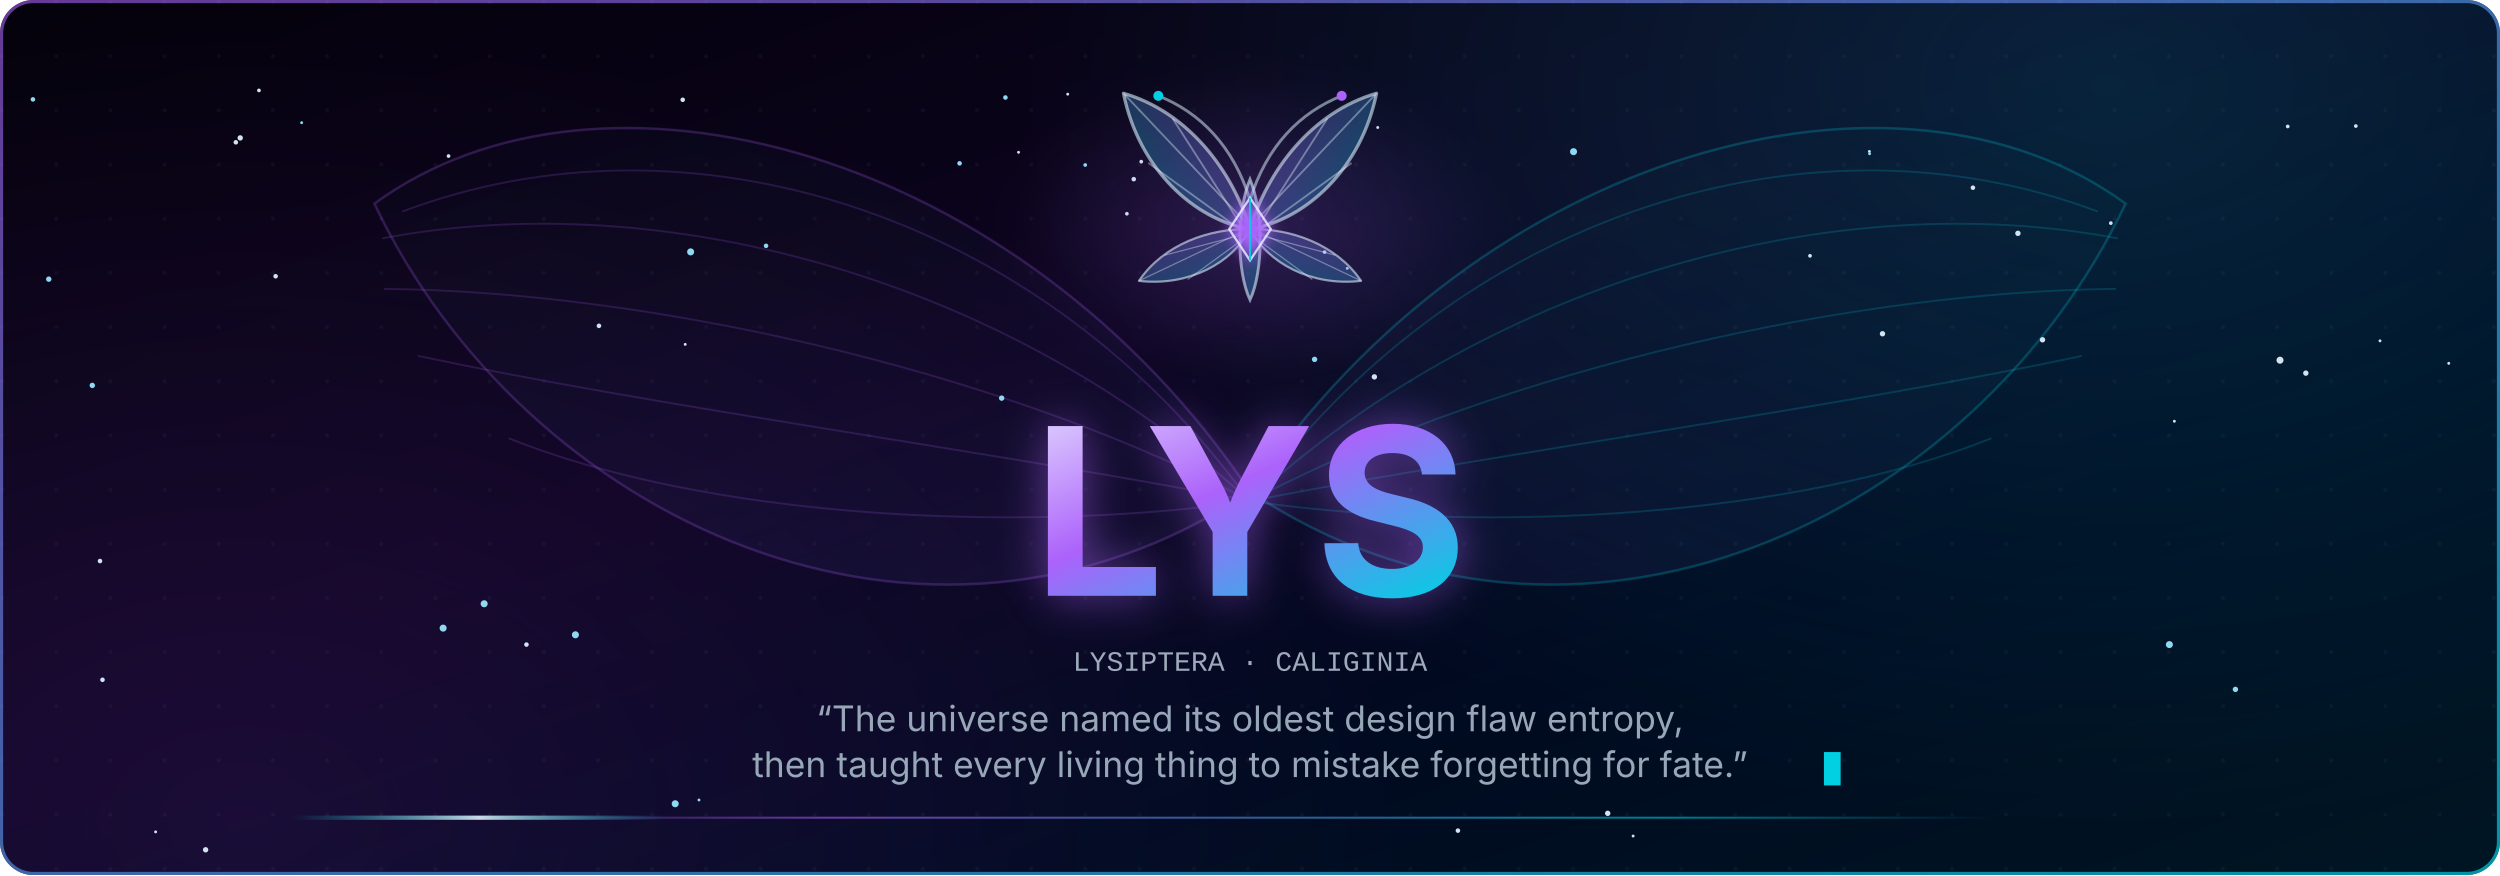
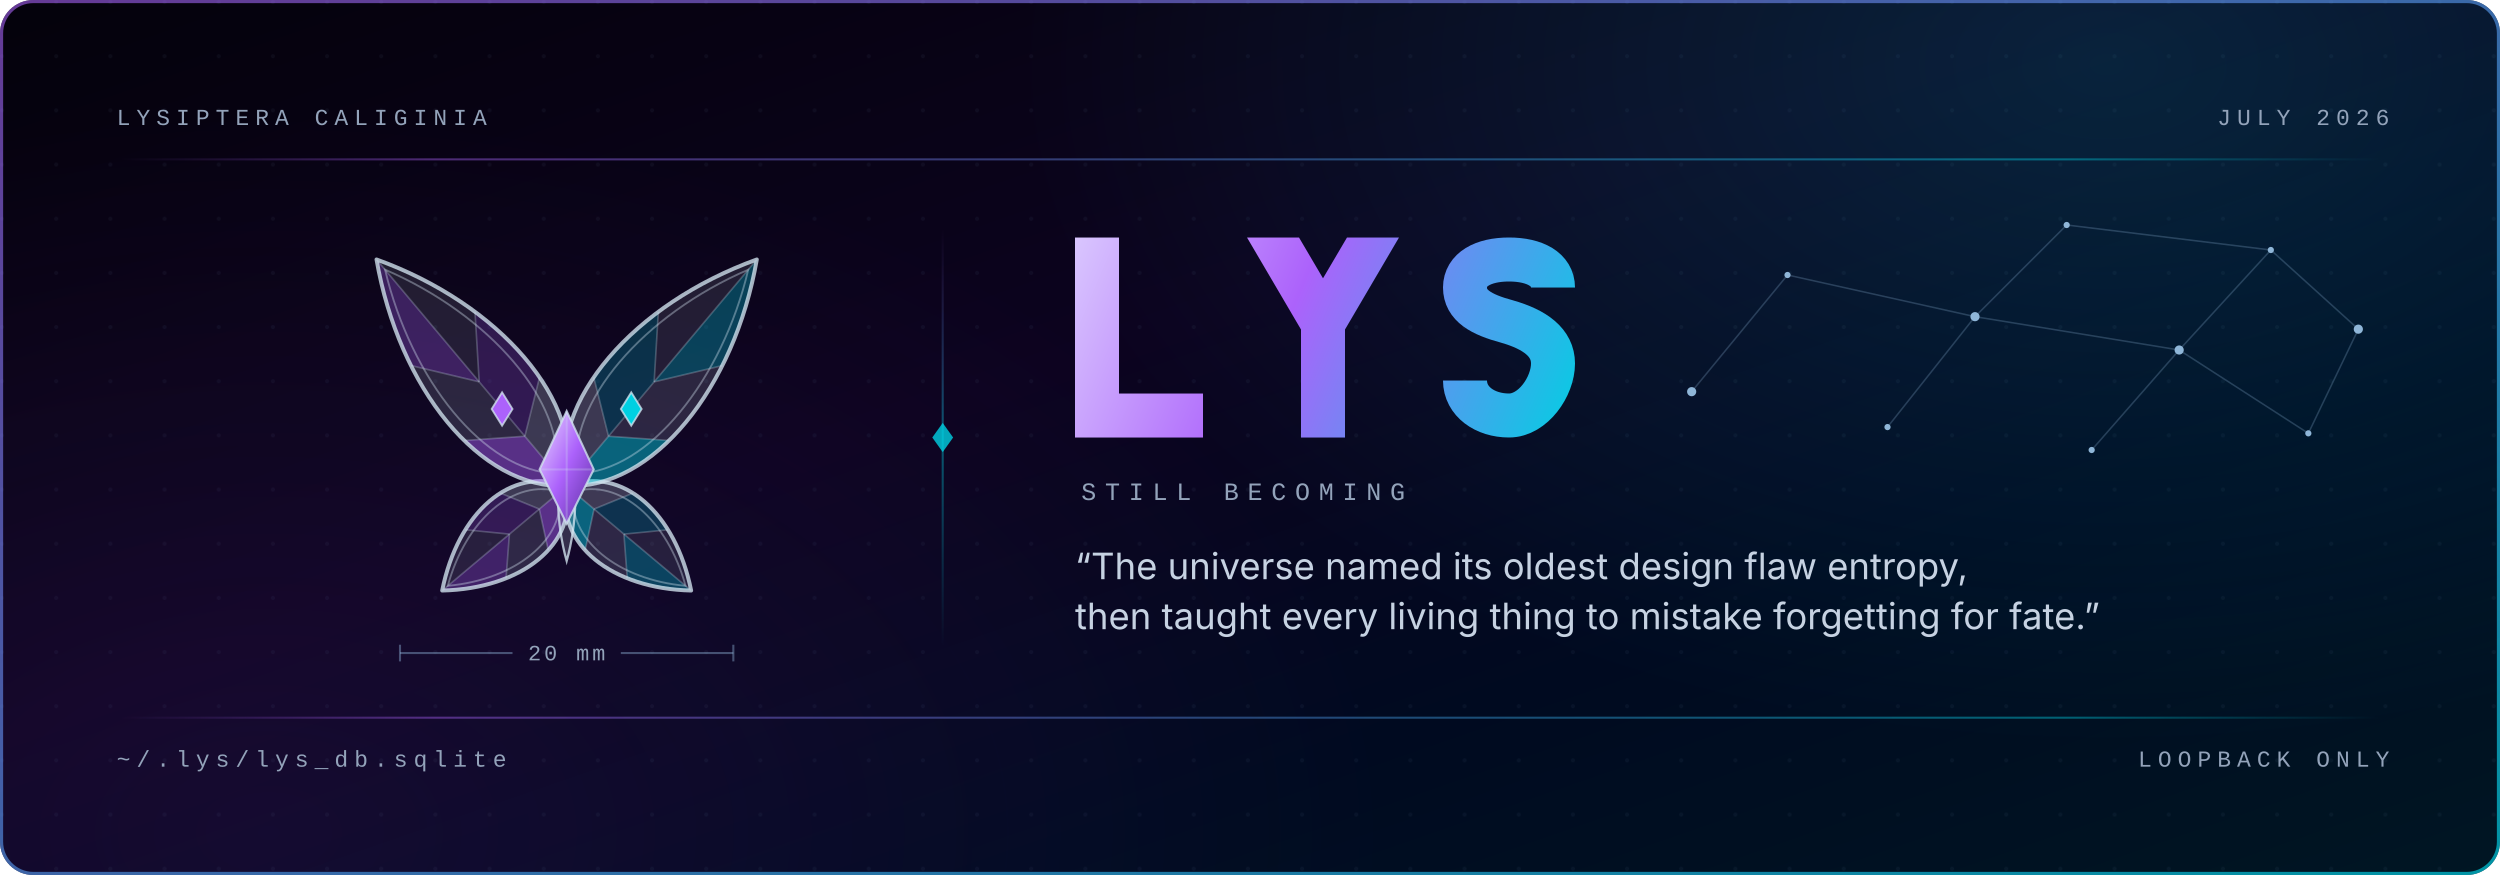
<svg xmlns="http://www.w3.org/2000/svg" viewBox="0 0 1200 420" width="1200" height="420" role="img" aria-labelledby="lysTitle lysDesc">
  <defs>
    <linearGradient id="bg" x1="0" y1="0" x2="1" y2="1">
      <stop offset="0" stop-color="#04020B" />
      <stop offset=".42" stop-color="#0C031F" />
      <stop offset=".70" stop-color="#000A20" />
      <stop offset="1" stop-color="#001623" />
    </linearGradient>
+     <linearGradient id="wordmark" gradientUnits="userSpaceOnUse" x1="0" y1="-100" x2="250" y2="6">
+       <stop offset="0" stop-color="#D9C6FE" />
+       <stop offset=".42" stop-color="#AC62FB" />
+       <stop offset="1" stop-color="#00D0E2" />
+     </linearGradient>
+     <linearGradient id="gemFill" x1="0" y1="0" x2="1" y2="1">
+       <stop offset="0" stop-color="#E9DBFF" />
+       <stop offset=".5" stop-color="#AC62FB" />
+       <stop offset="1" stop-color="#5B2E9E" />
+     </linearGradient>
    <radialGradient id="auroraCyan" cx=".5" cy=".5" r=".5">
      <stop offset="0" stop-color="#00A0B1" stop-opacity=".20" />
      <stop offset="1" stop-color="#00A0B1" stop-opacity="0" />
    </radialGradient>
    <radialGradient id="auroraViolet" cx=".5" cy=".5" r=".5">
-       <stop offset="0" stop-color="#6F32A7" stop-opacity=".17" />
+       <stop offset="0" stop-color="#6F32A7" stop-opacity=".13" />
      <stop offset="1" stop-color="#6F32A7" stop-opacity="0" />
    </radialGradient>
-     <linearGradient id="wordmark" x1="0" y1="0" x2="1" y2="1">
-       <stop offset="0" stop-color="#D9C6FE" />
-       <stop offset=".4" stop-color="#AC62FB" />
-       <stop offset="1" stop-color="#00D0E2" />
-     </linearGradient>
-     <linearGradient id="veilFill" x1="0" y1="1" x2="1" y2="0">
-       <stop offset="0" stop-color="#AC62FB" stop-opacity=".14" />
-       <stop offset="1" stop-color="#00D0E2" stop-opacity="0" />
-     </linearGradient>
-     <linearGradient id="wingFill" x1="0" y1="0" x2="1" y2="1">
-       <stop offset="0" stop-color="#AC62FB" stop-opacity=".30" />
-       <stop offset="1" stop-color="#00D0E2" stop-opacity=".30" />
-     </linearGradient>
-     <linearGradient id="sweepGrad" x1="0" y1="0" x2="1" y2="0">
-       <stop offset="0" stop-color="#FFFFFF" stop-opacity="0" />
-       <stop offset=".5" stop-color="#FFFFFF" stop-opacity=".55" />
-       <stop offset="1" stop-color="#FFFFFF" stop-opacity="0" />
-     </linearGradient>
    <linearGradient id="frameGrad" x1="0" y1="0" x2="1" y2="1">
      <stop offset="0" stop-color="#AC62FB" stop-opacity=".58" />
      <stop offset="1" stop-color="#00D0E2" stop-opacity=".68" />
    </linearGradient>
    <linearGradient id="ruleGrad" x1="0" y1="0" x2="1" y2="0">
      <stop offset="0" stop-color="#AC62FB" stop-opacity="0" />
-       <stop offset=".22" stop-color="#AC62FB" stop-opacity=".55" />
-       <stop offset=".78" stop-color="#00D0E2" stop-opacity=".55" />
+       <stop offset=".14" stop-color="#AC62FB" stop-opacity=".42" />
+       <stop offset=".86" stop-color="#00D0E2" stop-opacity=".42" />
+       <stop offset="1" stop-color="#00D0E2" stop-opacity="0" />
+     </linearGradient>
+     <linearGradient id="divGrad" x1="0" y1="0" x2="0" y2="1">
+       <stop offset="0" stop-color="#AC62FB" stop-opacity="0" />
+       <stop offset=".5" stop-color="#00D0E2" stop-opacity=".42" />
      <stop offset="1" stop-color="#00D0E2" stop-opacity="0" />
    </linearGradient>
    <linearGradient id="glintGrad" x1="0" y1="0" x2="1" y2="0">
      <stop offset="0" stop-color="#00D0E2" stop-opacity="0" />
-       <stop offset=".5" stop-color="#D2E4F0" stop-opacity=".95" />
+       <stop offset=".5" stop-color="#00D0E2" stop-opacity=".95" />
      <stop offset="1" stop-color="#00D0E2" stop-opacity="0" />
    </linearGradient>
-     <radialGradient id="gemGlow" cx=".5" cy=".5" r=".5">
-       <stop offset="0" stop-color="#AC62FB" stop-opacity=".75" />
-       <stop offset="1" stop-color="#AC62FB" stop-opacity="0" />
-     </radialGradient>
+     <linearGradient id="sweepGrad" x1="0" y1="0" x2="1" y2="0">
+       <stop offset="0" stop-color="#FFFFFF" stop-opacity="0" />
+       <stop offset=".5" stop-color="#FFFFFF" stop-opacity=".5" />
+       <stop offset="1" stop-color="#FFFFFF" stop-opacity="0" />
+     </linearGradient>
    <pattern id="dots" width="26" height="26" patternUnits="userSpaceOnUse">
      <circle cx="1" cy="1" r="1" fill="#8FA8C8" fill-opacity=".055" />
    </pattern>
-     <filter id="soft" x="-60%" y="-60%" width="220%" height="220%">
-       <feGaussianBlur stdDeviation="11" />
-     </filter>
-     <filter id="tight" x="-80%" y="-80%" width="260%" height="260%">
-       <feGaussianBlur stdDeviation="3.2" />
-     </filter>
    <clipPath id="card">
      <rect x="0" y="0" width="1200" height="420" rx="16" />
    </clipPath>
    <clipPath id="wmClip">
-       <text x="600.0" y="286" text-anchor="middle" font-family="ui-sans-serif,-apple-system,BlinkMacSystemFont,'Segoe UI',Inter,'Helvetica Neue',Arial,sans-serif" font-size="112" font-weight="700" textLength="322" lengthAdjust="spacing">LYS</text>
+       <g class="" transform="translate(516 210) scale(0.96)" fill="#000">
+         <path d="M0 -100 H22 V-22 H64 V0 H0 Z" />
+         <path d="M86 -100 H112 L124 -79.6 L136 -100 H162 L135 -54 V0 H113 V-54 Z" />
+         <path d="M239 -75 C239 -84,230 -89,217 -89 C204 -89,195 -84,195 -75 C195 -66,203 -61.5,216 -58 C230 -54,239 -47.5,239 -37 C239 -25.5,229 -11,217 -11 C205 -11,195 -18,195 -28.5" fill="none" stroke="#000" stroke-width="22" stroke-linecap="butt" />
+       </g>
    </clipPath>
  </defs>
  <style>
-     .st { animation: twinkle 4s ease-in-out infinite alternate; }
-     @keyframes twinkle { from { opacity: .05; } to { opacity: var(--o, .6); } }
- 
-     .veil { animation: veil 11s ease-in-out infinite alternate; }
-     @keyframes veil { from { opacity: .55; } to { opacity: 1; } }
- 
-     .aurora-a { animation: driftA 19s ease-in-out infinite alternate; }
-     .aurora-b { animation: driftB 23s ease-in-out infinite alternate; }
-     @keyframes driftA { from { transform: translate(0, 0); } to { transform: translate(-46px, 26px); } }
-     @keyframes driftB { from { transform: translate(0, 0); } to { transform: translate(38px, -22px); } }
- 
-     .wing-up { animation: beatUp 7s ease-in-out infinite; }
-     .wing-dn { animation: beatDn 7s ease-in-out infinite; }
-     @keyframes beatUp {
-       0%, 100% { opacity: .88; }
-       50%      { opacity: 1; }
-     }
-     @keyframes beatDn {
-       0%, 100% { opacity: .72; }
-       50%      { opacity: .95; }
-     }
- 
-     .breath { transform-box: view-box; transform-origin: 600.0px 110.0px; animation: breath 7s ease-in-out infinite; }
-     @keyframes breath {
-       0%, 100% { transform: scale(1); }
-       50%      { transform: scale(1.035); }
-     }
- 
-     .gem { transform-box: view-box; transform-origin: 600.0px 110.0px; animation: gem 3.4s ease-in-out infinite; }
-     @keyframes gem {
-       0%, 100% { opacity: .55; transform: scale(1); }
-       50%      { opacity: 1;   transform: scale(1.12); }
-     }
- 
-     .antenna { transform-box: view-box; transform-origin: 600.0px 110.0px; animation: antenna 7s ease-in-out infinite; }
-     @keyframes antenna {
-       0%, 100% { transform: rotate(-1.2deg); }
-       50%      { transform: rotate(1.2deg); }
-     }
- 
-     .sweep { animation: sweep 7s cubic-bezier(.32, .72, .35, 1) infinite; }
-     @keyframes sweep {
-       0%        { transform: translateX(0); }
-       38%, 100% { transform: translateX(1560px); }
-     }
- 
-     .glint { animation: glint 7s cubic-bezier(.32, .72, .35, 1) infinite; }
+     .breath { transform-box: view-box; transform-origin: 272px 233.32px; animation: breath 9s ease-in-out infinite; }
+     @keyframes breath { 0%, 100% { transform: scale(1); } 50% { transform: scale(1.022); } }
+ 
+     .gem { transform-box: view-box; transform-origin: 272px 233.32px; animation: gemPulse 3.8s ease-in-out infinite; }
+     @keyframes gemPulse { 0%, 100% { opacity: .72; } 50% { opacity: 1; } }
+ 
+     .node { animation: twinkle 5s ease-in-out infinite alternate; }
+     @keyframes twinkle { from { opacity: .12; } to { opacity: var(--o, .5); } }
+ 
+     .glint { animation: glint 8s cubic-bezier(.32, .72, .35, 1) infinite; }
    @keyframes glint {
      0%        { transform: translateX(0); opacity: 0; }
-       6%        { opacity: 1; }
-       44%       { opacity: 1; }
-       50%, 100% { transform: translateX(1000px); opacity: 0; }
+       7%        { opacity: 1; }
+       46%       { opacity: 1; }
+       54%, 100% { transform: translateX(1420px); opacity: 0; }
    }

-     .caret { animation: caret 1.15s steps(1) infinite; }
-     @keyframes caret { 0%, 49% { opacity: .85; } 50%, 100% { opacity: 0; } }
- 
-     .rise { transform-box: view-box; animation: rise 1.2s cubic-bezier(.32, .72, .35, 1) both; }
-     @keyframes rise { from { transform: translateY(10px); } to { transform: none; } }
-     .d1 { animation-delay: .05s; } .d2 { animation-delay: .28s; } .d3 { animation-delay: .46s; }
+     .sweep { animation: sweep 9s cubic-bezier(.32, .72, .35, 1) infinite; }
+     @keyframes sweep { 0% { transform: translateX(0); } 34%, 100% { transform: translateX(560px); } }
+ 
+     .rise { transform-box: view-box; animation: rise 1.1s cubic-bezier(.32, .72, .35, 1) both; }
+     @keyframes rise { from { transform: translateY(9px); } to { transform: none; } }
+     .d1 { animation-delay: .05s; } .d2 { animation-delay: .26s; } .d3 { animation-delay: .44s; }

    @media (prefers-reduced-motion: reduce) {
      * { animation: none !important; }
-       .st { opacity: .35; }
+       .node { opacity: .38; }
    }
  </style>
  <g clip-path="url(#card)">
    <rect width="1200" height="420" fill="url(#bg)" />
    <rect width="1200" height="420" fill="url(#dots)" />
-     <g class="aurora-a">
-       <ellipse cx="1010" cy="40" rx="520" ry="360" fill="url(#auroraCyan)" />
-     </g>
-     <g class="aurora-b">
-       <ellipse cx="118" cy="392" rx="560" ry="380" fill="url(#auroraViolet)" />
-     </g>
-     <g class="veils" opacity=".9">
-       <g class="veil veil-r" style="animation-delay:0s" transform="translate(600.0 236.0) rotate(-7)">
-         <path d="M0 0 C130 -150 336 -178 434 -86 C344 56 142 122 0 0 Z" fill="url(#veilFill)" fill-opacity=".55" stroke="#00D0E2" stroke-opacity=".26" stroke-width="1.2" />
-         <g stroke="#00D0E2" stroke-opacity=".2" stroke-width="0.9" fill="none" stroke-linecap="round">
-           <path d="M6 -2 C120 -120 290 -152 420 -84" />
-           <path d="M6 0 C130 -86 296 -112 428 -70" />
-           <path d="M6 2 C132 -44 300 -60 424 -46" />
-           <path d="M6 4 C126 -4 292 -6 404 -16" />
-           <path d="M5 6 C112 34 258 44 356 18" />
-         </g>
-       </g>
-       <g class="veil veil-l" style="animation-delay:-5s" transform="translate(600.0 236.0) scale(-1 1) rotate(-7)">
-         <path d="M0 0 C130 -150 336 -178 434 -86 C344 56 142 122 0 0 Z" fill="url(#veilFill)" fill-opacity=".55" stroke="#AC62FB" stroke-opacity=".26" stroke-width="1.2" />
-         <g stroke="#AC62FB" stroke-opacity=".2" stroke-width="0.9" fill="none" stroke-linecap="round">
-           <path d="M6 -2 C120 -120 290 -152 420 -84" />
-           <path d="M6 0 C130 -86 296 -112 428 -70" />
-           <path d="M6 2 C132 -44 300 -60 424 -46" />
-           <path d="M6 4 C126 -4 292 -6 404 -16" />
-           <path d="M5 6 C112 34 258 44 356 18" />
-         </g>
-       </g>
-     </g>
-     <g class="stars">
-       <circle class="st" cx="480.8" cy="191.1" r="1.3" fill="#8FD9F2" style="--o:0.19;animation-duration:5.92s;animation-delay:-3.2s" />
-       <circle class="st" cx="544.2" cy="86.0" r="1.1" fill="#D2E4F0" style="--o:0.4;animation-duration:5.93s;animation-delay:-0.62s" />
-       <circle class="st" cx="947.0" cy="90.1" r="1.1" fill="#D2E4F0" style="--o:0.62;animation-duration:4.34s;animation-delay:-5.63s" />
-       <circle class="st" cx="980.4" cy="163.1" r="1.3" fill="#D2E4F0" style="--o:0.51;animation-duration:3.85s;animation-delay:-5.84s" />
-       <circle class="st" cx="212.7" cy="301.5" r="1.7" fill="#8FD9F2" style="--o:0.18;animation-duration:6.4s;animation-delay:-0.22s" />
-       <circle class="st" cx="1073.0" cy="330.9" r="1.3" fill="#8FD9F2" style="--o:0.37;animation-duration:5.63s;animation-delay:-4.65s" />
-       <circle class="st" cx="646.7" cy="128.8" r="0.7" fill="#D2E4F0" style="--o:0.25;animation-duration:3.63s;animation-delay:-6.19s" />
-       <circle class="st" cx="1094.4" cy="172.9" r="1.7" fill="#D2E4F0" style="--o:0.2;animation-duration:5.54s;animation-delay:-4.47s" />
-       <circle class="st" cx="276.2" cy="304.7" r="1.7" fill="#8FD9F2" style="--o:0.3;animation-duration:3.56s;animation-delay:-1.65s" />
-       <circle class="st" cx="23.4" cy="134.0" r="1.3" fill="#8FD9F2" style="--o:0.55;animation-duration:2.73s;animation-delay:-6.16s" />
-       <circle class="st" cx="1142.4" cy="163.6" r="0.7" fill="#D2E4F0" style="--o:0.21;animation-duration:6.82s;animation-delay:-6.59s" />
-       <circle class="st" cx="1098.1" cy="60.7" r="0.9" fill="#D2E4F0" style="--o:0.52;animation-duration:4.98s;animation-delay:-2.8s" />
-       <circle class="st" cx="783.9" cy="401.3" r="0.7" fill="#D2E4F0" style="--o:0.3;animation-duration:6.29s;animation-delay:-4.78s" />
-       <circle class="st" cx="1130.8" cy="60.5" r="0.9" fill="#D2E4F0" style="--o:0.66;animation-duration:6.67s;animation-delay:-1.1s" />
-       <circle class="st" cx="48.0" cy="269.3" r="1.1" fill="#D2E4F0" style="--o:0.65;animation-duration:6.49s;animation-delay:-6.14s" />
-       <circle class="st" cx="661.3" cy="61.2" r="0.7" fill="#D2E4F0" style="--o:0.2;animation-duration:3.63s;animation-delay:-1.05s" />
-       <circle class="st" cx="327.7" cy="47.9" r="1.1" fill="#D2E4F0" style="--o:0.65;animation-duration:5.72s;animation-delay:-0.66s" />
-       <circle class="st" cx="324.1" cy="385.8" r="1.7" fill="#8FD9F2" style="--o:0.46;animation-duration:4.96s;animation-delay:-0.65s" />
-       <circle class="st" cx="903.6" cy="160.2" r="1.3" fill="#D2E4F0" style="--o:0.2;animation-duration:3.76s;animation-delay:-3.56s" />
-       <circle class="st" cx="49.2" cy="326.3" r="1.1" fill="#D2E4F0" style="--o:0.4;animation-duration:3.96s;animation-delay:-3.39s" />
-       <circle class="st" cx="631.0" cy="172.5" r="1.3" fill="#8FD9F2" style="--o:0.48;animation-duration:5.13s;animation-delay:-0.29s" />
-       <circle class="st" cx="868.8" cy="122.8" r="0.9" fill="#D2E4F0" style="--o:0.47;animation-duration:7.1s;animation-delay:-4.67s" />
-       <circle class="st" cx="335.5" cy="384.0" r="0.7" fill="#8FD9F2" style="--o:0.45;animation-duration:5.59s;animation-delay:-6.17s" />
-       <circle class="st" cx="331.5" cy="120.9" r="1.7" fill="#8FD9F2" style="--o:0.52;animation-duration:4.16s;animation-delay:-5.03s" />
-       <circle class="st" cx="98.7" cy="407.9" r="1.3" fill="#D2E4F0" style="--o:0.3;animation-duration:6.92s;animation-delay:-5.23s" />
-       <circle class="st" cx="460.6" cy="78.4" r="1.1" fill="#8FD9F2" style="--o:0.42;animation-duration:4.16s;animation-delay:-3.53s" />
-       <circle class="st" cx="252.7" cy="309.4" r="1.1" fill="#D2E4F0" style="--o:0.39;animation-duration:4.46s;animation-delay:-4.45s" />
-       <circle class="st" cx="659.7" cy="180.9" r="1.3" fill="#D2E4F0" style="--o:0.19;animation-duration:3.94s;animation-delay:-1.07s" />
-       <circle class="st" cx="1106.8" cy="179.1" r="1.3" fill="#D2E4F0" style="--o:0.34;animation-duration:2.76s;animation-delay:-1.17s" />
-       <circle class="st" cx="44.3" cy="185.0" r="1.3" fill="#8FD9F2" style="--o:0.45;animation-duration:5.63s;animation-delay:-3.74s" />
-       <circle class="st" cx="113.2" cy="68.3" r="1.1" fill="#D2E4F0" style="--o:0.2;animation-duration:3.87s;animation-delay:-0.12s" />
-       <circle class="st" cx="215.3" cy="74.9" r="0.9" fill="#D2E4F0" style="--o:0.29;animation-duration:6.29s;animation-delay:-4.56s" />
-       <circle class="st" cx="15.8" cy="47.7" r="1.1" fill="#8FD9F2" style="--o:0.57;animation-duration:2.88s;animation-delay:-1.27s" />
-       <circle class="st" cx="1041.3" cy="309.4" r="1.7" fill="#8FD9F2" style="--o:0.27;animation-duration:2.7s;animation-delay:-3.3s" />
-       <circle class="st" cx="699.8" cy="398.7" r="1.1" fill="#D2E4F0" style="--o:0.6;animation-duration:3.15s;animation-delay:-4.44s" />
-       <circle class="st" cx="144.8" cy="58.9" r="0.7" fill="#8FD9F2" style="--o:0.44;animation-duration:3.11s;animation-delay:-6.14s" />
-       <circle class="st" cx="1175.4" cy="174.4" r="0.7" fill="#D2E4F0" style="--o:0.5;animation-duration:2.84s;animation-delay:-2.51s" />
-       <circle class="st" cx="512.5" cy="45.2" r="0.7" fill="#D2E4F0" style="--o:0.22;animation-duration:6.84s;animation-delay:-2.28s" />
-       <circle class="st" cx="897.3" cy="72.7" r="0.7" fill="#D2E4F0" style="--o:0.28;animation-duration:3.36s;animation-delay:-2.85s" />
-       <circle class="st" cx="1013.2" cy="107.1" r="0.9" fill="#D2E4F0" style="--o:0.68;animation-duration:3.31s;animation-delay:-0.76s" />
-       <circle class="st" cx="132.3" cy="132.6" r="1.1" fill="#D2E4F0" style="--o:0.22;animation-duration:4.22s;animation-delay:-4.96s" />
-       <circle class="st" cx="482.6" cy="46.8" r="1.1" fill="#8FD9F2" style="--o:0.63;animation-duration:2.9s;animation-delay:-3.86s" />
-       <circle class="st" cx="115.3" cy="66.2" r="1.3" fill="#D2E4F0" style="--o:0.27;animation-duration:3.72s;animation-delay:-5.59s" />
-       <circle class="st" cx="755.3" cy="72.8" r="1.7" fill="#8FD9F2" style="--o:0.61;animation-duration:5.59s;animation-delay:-1.52s" />
-       <circle class="st" cx="897.4" cy="73.8" r="0.7" fill="#8FD9F2" style="--o:0.65;animation-duration:7.21s;animation-delay:-0.35s" />
-       <circle class="st" cx="367.7" cy="118.0" r="1.1" fill="#8FD9F2" style="--o:0.2;animation-duration:4.96s;animation-delay:-4.22s" />
-       <circle class="st" cx="488.9" cy="73.1" r="0.7" fill="#D2E4F0" style="--o:0.21;animation-duration:3.66s;animation-delay:-3.71s" />
-       <circle class="st" cx="124.3" cy="43.4" r="0.9" fill="#D2E4F0" style="--o:0.26;animation-duration:3.86s;animation-delay:-5.38s" />
-       <circle class="st" cx="74.7" cy="399.3" r="0.7" fill="#D2E4F0" style="--o:0.46;animation-duration:3.26s;animation-delay:-0.39s" />
-       <circle class="st" cx="968.6" cy="112.0" r="1.3" fill="#D2E4F0" style="--o:0.6;animation-duration:5.92s;animation-delay:-6.95s" />
-       <circle class="st" cx="635.8" cy="121.0" r="0.9" fill="#D2E4F0" style="--o:0.57;animation-duration:2.86s;animation-delay:-2.59s" />
-       <circle class="st" cx="540.9" cy="102.6" r="0.9" fill="#D2E4F0" style="--o:0.23;animation-duration:5.4s;animation-delay:-7.28s" />
-       <circle class="st" cx="547.8" cy="77.6" r="0.9" fill="#D2E4F0" style="--o:0.46;animation-duration:4.07s;animation-delay:-0.5s" />
-       <circle class="st" cx="771.7" cy="390.4" r="1.3" fill="#D2E4F0" style="--o:0.38;animation-duration:5.53s;animation-delay:-6.66s" />
-       <circle class="st" cx="328.9" cy="165.3" r="0.7" fill="#D2E4F0" style="--o:0.26;animation-duration:3.81s;animation-delay:-3.78s" />
-       <circle class="st" cx="520.9" cy="79.2" r="0.9" fill="#8FD9F2" style="--o:0.28;animation-duration:3.47s;animation-delay:-0.87s" />
-       <circle class="st" cx="1043.7" cy="202.2" r="0.7" fill="#D2E4F0" style="--o:0.47;animation-duration:4.07s;animation-delay:-4.3s" />
-       <circle class="st" cx="232.4" cy="289.8" r="1.7" fill="#8FD9F2" style="--o:0.26;animation-duration:7.4s;animation-delay:-2.1s" />
-       <circle class="st" cx="287.5" cy="156.4" r="1.1" fill="#D2E4F0" style="--o:0.34;animation-duration:4.94s;animation-delay:-1.62s" />
+     <ellipse cx="1010" cy="30" rx="520" ry="330" fill="url(#auroraCyan)" />
+     <ellipse cx="130" cy="400" rx="540" ry="350" fill="url(#auroraViolet)" />
+     <g class="constellation" stroke="#8FB6D8" stroke-opacity=".26" stroke-width="0.75" fill="none">
+       <path d="M812 188 L858 132" />
+       <path d="M858 132 L948 152" />
+       <path d="M948 152 L906 205" />
+       <path d="M948 152 L992 108" />
+       <path d="M992 108 L1090 120" />
+       <path d="M948 152 L1046 168" />
+       <path d="M1046 168 L1004 216" />
+       <path d="M1046 168 L1090 120" />
+       <path d="M1090 120 L1132 158" />
+       <path d="M1132 158 L1108 208" />
+       <path d="M1046 168 L1108 208" />
+     </g>
+     <g class="constellation" fill="#8FB6D8">
+       <circle class="node" cx="812" cy="188" r="2.2" style="--o:0.55;animation-duration:4.2s;animation-delay:-0.0s" />
+       <circle class="node" cx="858" cy="132" r="1.5" style="--o:0.55;animation-duration:5.0s;animation-delay:-0.7s" />
+       <circle class="node" cx="906" cy="205" r="1.5" style="--o:0.55;animation-duration:5.8s;animation-delay:-1.4s" />
+       <circle class="node" cx="948" cy="152" r="2.2" style="--o:0.55;animation-duration:6.6s;animation-delay:-2.1s" />
+       <circle class="node" cx="992" cy="108" r="1.5" style="--o:0.55;animation-duration:7.4s;animation-delay:-2.8s" />
+       <circle class="node" cx="1004" cy="216" r="1.5" style="--o:0.55;animation-duration:4.2s;animation-delay:-3.5s" />
+       <circle class="node" cx="1046" cy="168" r="2.2" style="--o:0.55;animation-duration:5.0s;animation-delay:-4.2s" />
+       <circle class="node" cx="1090" cy="120" r="1.5" style="--o:0.55;animation-duration:5.8s;animation-delay:-4.9s" />
+       <circle class="node" cx="1108" cy="208" r="1.5" style="--o:0.55;animation-duration:6.6s;animation-delay:-5.6s" />
+       <circle class="node" cx="1132" cy="158" r="2.2" style="--o:0.55;animation-duration:7.4s;animation-delay:-6.3s" />
+     </g>
+     <rect x="56" y="76" width="1088" height="1" fill="url(#ruleGrad)" />
+     <text x="56" y="60" font-family="ui-monospace,SFMono-Regular,'SF Mono',Menlo,Consolas,'Liberation Mono',monospace" font-size="11" letter-spacing="2.9" fill="#93A3BA">LYSIPTERA CALIGINIA</text>
+     <text x="1146.9" y="60" text-anchor="end" font-family="ui-monospace,SFMono-Regular,'SF Mono',Menlo,Consolas,'Liberation Mono',monospace" font-size="11" letter-spacing="2.9" fill="#93A3BA">JULY 2026</text>
+     <rect x="56" y="344" width="1088" height="1" fill="url(#ruleGrad)" />
+     <rect class="glint" x="-220" y="343.5" width="200" height="2" rx="1" fill="url(#glintGrad)" />
+     <text x="56" y="368" font-family="ui-monospace,SFMono-Regular,'SF Mono',Menlo,Consolas,'Liberation Mono',monospace" font-size="11" letter-spacing="2.9" fill="#93A3BA">~/.lys/lys_db.sqlite</text>
+     <text x="1146.9" y="368" text-anchor="end" font-family="ui-monospace,SFMono-Regular,'SF Mono',Menlo,Consolas,'Liberation Mono',monospace" font-size="11" letter-spacing="2.9" fill="#93A3BA">LOOPBACK ONLY</text>
+     <rect x="452" y="110" width="1" height="200" fill="url(#divGrad)" />
+     <g class="gem">
+       <path d="M452.5 203 L457.5 210 L452.5 217 L447.5 210 Z" fill="#00D0E2" fill-opacity=".8" />
    </g>
    <g class="breath">
-       <ellipse cx="600.0" cy="110.0" rx="120" ry="74" fill="url(#gemGlow)" opacity=".30" filter="url(#soft)" />
-       <g class="wing wing-up" style="animation-delay:0s" transform="translate(600.0 110.0) rotate(-38)">
-         <path d="M0 0 C24 -17 58 -26 88 -14 C60 10 24 13 0 0 Z" fill="url(#wingFill)" stroke="#D2E4F0" stroke-opacity=".62" stroke-width="1.6" stroke-linejoin="round" />
-         <g stroke="#EAF4FF" stroke-opacity=".38" stroke-width="0.9" fill="none">
-           <path d="M2 -1 L88 -14" />
-           <path d="M2 2 L62 -19" />
-           <path d="M3 3 L58 5" />
-         </g>
-       </g>
-       <g class="wing wing-up" style="animation-delay:-0.35s" transform="translate(600.0 110.0) scale(-1 1) rotate(-38)">
-         <path d="M0 0 C24 -17 58 -26 88 -14 C60 10 24 13 0 0 Z" fill="url(#wingFill)" stroke="#D2E4F0" stroke-opacity=".62" stroke-width="1.6" stroke-linejoin="round" />
-         <g stroke="#EAF4FF" stroke-opacity=".38" stroke-width="0.9" fill="none">
-           <path d="M2 -1 L88 -14" />
-           <path d="M2 2 L62 -19" />
-           <path d="M3 3 L58 5" />
-         </g>
-       </g>
-       <g class="wing wing-dn" style="animation-delay:-1.1s" transform="translate(600.0 110.0) rotate(34) scale(0.66)">
-         <path d="M0 0 C24 -17 58 -26 88 -14 C60 10 24 13 0 0 Z" fill="url(#wingFill)" stroke="#D2E4F0" stroke-opacity=".62" stroke-width="1.6" stroke-linejoin="round" />
-         <g stroke="#EAF4FF" stroke-opacity=".38" stroke-width="0.9" fill="none">
-           <path d="M2 -1 L88 -14" />
-           <path d="M2 2 L62 -19" />
-           <path d="M3 3 L58 5" />
-         </g>
-       </g>
-       <g class="wing wing-dn" style="animation-delay:-1.45s" transform="translate(600.0 110.0) scale(-1 1) rotate(34) scale(0.66)">
-         <path d="M0 0 C24 -17 58 -26 88 -14 C60 10 24 13 0 0 Z" fill="url(#wingFill)" stroke="#D2E4F0" stroke-opacity=".62" stroke-width="1.6" stroke-linejoin="round" />
-         <g stroke="#EAF4FF" stroke-opacity=".38" stroke-width="0.9" fill="none">
-           <path d="M2 -1 L88 -14" />
-           <path d="M2 2 L62 -19" />
-           <path d="M3 3 L58 5" />
-         </g>
-       </g>
-       <g class="antenna" stroke="#D2E4F0" stroke-opacity=".55" stroke-width="1.4" fill="none" stroke-linecap="round">
-         <path d="M600.0 96.0 C592.0 70.0 576.0 54.0 556.0 46.0" />
-         <path d="M600.0 96.0 C608.0 70.0 624.0 54.0 644.0 46.0" />
-         <circle cx="556.0" cy="46.0" r="2.4" fill="#00D0E2" stroke="none" />
-         <circle cx="644.0" cy="46.0" r="2.4" fill="#AC62FB" stroke="none" />
-       </g>
-       <path d="M600.0 86.0 C606.5 102.0 606.5 130.0 600.0 144.0 C593.5 130.0 593.5 102.0 600.0 86.0 Z" fill="url(#wingFill)" stroke="#D2E4F0" stroke-opacity=".62" stroke-width="1.4" />
+       <g class="wing" transform="translate(272 233.32) rotate(40)">
+         <path d="M0 0 L0 -0 L5.06 7.01 L11.3 12.31 L18.52 15.93 L26.57 17.89 L17.16 0 Z" fill="#00D0E2" fill-opacity=".46" />
+         <path d="M17.16 0 L26.57 17.89 L32.31 18.28 L38.28 17.96 L44.44 16.93 L50.73 15.2 L35.88 0 Z" fill="#D2E4F0" fill-opacity=".15" />
+         <path d="M35.88 0 L50.73 15.2 L57.57 12.57 L64.43 9.16 L71.26 4.96 L78 -0 L78 0 Z" fill="#00D0E2" fill-opacity=".30" />
+         <path d="M0 0 L0 0 L5.06 -7.01 L11.3 -12.31 L18.52 -15.93 L26.57 -17.89 L17.16 0 Z" fill="#D2E4F0" fill-opacity=".23" />
+         <path d="M17.16 0 L26.57 -17.89 L32.31 -18.28 L38.28 -17.96 L44.44 -16.93 L50.73 -15.2 L35.88 0 Z" fill="#00D0E2" fill-opacity=".22" />
+         <path d="M35.88 0 L50.73 -15.2 L57.57 -12.57 L64.43 -9.16 L71.26 -4.96 L78 0 L78 0 Z" fill="#D2E4F0" fill-opacity=".11" />
+         <g fill="none" stroke="#D2E4F0" stroke-opacity=".26" stroke-width="0.8">
+           <path d="M0 0 L78 0" />
+           <path d="M17.16 0 L26.57 -17.89" />
+           <path d="M17.16 0 L26.57 17.89" />
+           <path d="M35.88 0 L50.73 -15.2" />
+           <path d="M35.88 0 L50.73 15.2" />
+         </g>
+         <path d="M4.29 0 C16.93 -19.5,47.81 -18.52,74.49 0 C47.81 18.52,16.93 19.5,4.29 0 Z" fill="none" stroke="#D2E4F0" stroke-opacity=".38" stroke-width="0.9" />
+         <path d="M0 0 C14.04 -25,48.36 -23.75,78 0 C48.36 23.75,14.04 25,0 0 Z" fill="none" stroke="#D2E4F0" stroke-opacity=".78" stroke-width="1.9" stroke-linejoin="round" />
+       </g>
+       <g class="wing" transform="translate(272 233.32) scale(-1 1) rotate(40)">
+         <path d="M0 0 L0 -0 L5.06 7.01 L11.3 12.31 L18.52 15.93 L26.57 17.89 L17.16 0 Z" fill="#AC62FB" fill-opacity=".46" />
+         <path d="M17.16 0 L26.57 17.89 L32.31 18.28 L38.28 17.96 L44.44 16.93 L50.73 15.2 L35.88 0 Z" fill="#D2E4F0" fill-opacity=".15" />
+         <path d="M35.88 0 L50.73 15.2 L57.57 12.57 L64.43 9.16 L71.26 4.96 L78 -0 L78 0 Z" fill="#AC62FB" fill-opacity=".30" />
+         <path d="M0 0 L0 0 L5.06 -7.01 L11.3 -12.31 L18.52 -15.93 L26.57 -17.89 L17.16 0 Z" fill="#D2E4F0" fill-opacity=".23" />
+         <path d="M17.16 0 L26.57 -17.89 L32.31 -18.28 L38.28 -17.96 L44.44 -16.93 L50.73 -15.2 L35.88 0 Z" fill="#AC62FB" fill-opacity=".22" />
+         <path d="M35.88 0 L50.73 -15.2 L57.57 -12.57 L64.43 -9.16 L71.26 -4.96 L78 0 L78 0 Z" fill="#D2E4F0" fill-opacity=".11" />
+         <g fill="none" stroke="#D2E4F0" stroke-opacity=".26" stroke-width="0.8">
+           <path d="M0 0 L78 0" />
+           <path d="M17.16 0 L26.57 -17.89" />
+           <path d="M17.16 0 L26.57 17.89" />
+           <path d="M35.88 0 L50.73 -15.2" />
+           <path d="M35.88 0 L50.73 15.2" />
+         </g>
+         <path d="M4.29 0 C16.93 -19.5,47.81 -18.52,74.49 0 C47.81 18.52,16.93 19.5,4.29 0 Z" fill="none" stroke="#D2E4F0" stroke-opacity=".38" stroke-width="0.9" />
+         <path d="M0 0 C14.04 -25,48.36 -23.75,78 0 C48.36 23.75,14.04 25,0 0 Z" fill="none" stroke="#D2E4F0" stroke-opacity=".78" stroke-width="1.9" stroke-linejoin="round" />
+       </g>
+       <g class="wing" transform="translate(272 233.32) rotate(-50)">
+         <path d="M0 0 L0 -0 L9.22 9.25 L20.57 16.25 L33.72 21.03 L48.38 23.61 L31.24 0 Z" fill="#00D0E2" fill-opacity=".46" />
+         <path d="M31.24 0 L48.38 23.61 L58.82 24.13 L69.7 23.71 L80.91 22.35 L92.36 20.06 L65.32 0 Z" fill="#D2E4F0" fill-opacity=".15" />
+         <path d="M65.32 0 L92.36 20.06 L104.8 16.59 L117.3 12.09 L129.73 6.55 L142 -0 L142 0 Z" fill="#00D0E2" fill-opacity=".30" />
+         <path d="M0 0 L0 0 L9.22 -9.25 L20.57 -16.25 L33.72 -21.03 L48.38 -23.61 L31.24 0 Z" fill="#D2E4F0" fill-opacity=".23" />
+         <path d="M31.24 0 L48.38 -23.61 L58.82 -24.13 L69.7 -23.71 L80.91 -22.35 L92.36 -20.06 L65.32 0 Z" fill="#00D0E2" fill-opacity=".22" />
+         <path d="M65.32 0 L92.36 -20.06 L104.8 -16.59 L117.3 -12.09 L129.73 -6.55 L142 0 L142 0 Z" fill="#D2E4F0" fill-opacity=".11" />
+         <g fill="none" stroke="#D2E4F0" stroke-opacity=".26" stroke-width="0.8">
+           <path d="M0 0 L142 0" />
+           <path d="M31.24 0 L48.38 -23.61" />
+           <path d="M31.24 0 L48.38 23.61" />
+           <path d="M65.32 0 L92.36 -20.06" />
+           <path d="M65.32 0 L92.36 20.06" />
+         </g>
+         <path d="M7.81 0 C30.81 -25.74,87.05 -24.45,135.61 0 C87.05 24.45,30.81 25.74,7.81 0 Z" fill="none" stroke="#D2E4F0" stroke-opacity=".38" stroke-width="0.9" />
+         <path d="M0 0 C25.56 -33,88.04 -31.35,142 0 C88.04 31.35,25.56 33,0 0 Z" fill="none" stroke="#D2E4F0" stroke-opacity=".78" stroke-width="1.9" stroke-linejoin="round" />
+       </g>
+       <g class="wing" transform="translate(272 233.32) scale(-1 1) rotate(-50)">
+         <path d="M0 0 L0 -0 L9.22 9.25 L20.57 16.25 L33.72 21.03 L48.38 23.61 L31.24 0 Z" fill="#AC62FB" fill-opacity=".46" />
+         <path d="M31.24 0 L48.38 23.61 L58.82 24.13 L69.7 23.71 L80.91 22.35 L92.36 20.06 L65.32 0 Z" fill="#D2E4F0" fill-opacity=".15" />
+         <path d="M65.32 0 L92.36 20.06 L104.8 16.59 L117.3 12.09 L129.73 6.55 L142 -0 L142 0 Z" fill="#AC62FB" fill-opacity=".30" />
+         <path d="M0 0 L0 0 L9.22 -9.25 L20.57 -16.25 L33.72 -21.03 L48.38 -23.61 L31.24 0 Z" fill="#D2E4F0" fill-opacity=".23" />
+         <path d="M31.24 0 L48.38 -23.61 L58.82 -24.13 L69.7 -23.71 L80.91 -22.35 L92.36 -20.06 L65.32 0 Z" fill="#AC62FB" fill-opacity=".22" />
+         <path d="M65.32 0 L92.36 -20.06 L104.8 -16.59 L117.3 -12.09 L129.73 -6.55 L142 0 L142 0 Z" fill="#D2E4F0" fill-opacity=".11" />
+         <g fill="none" stroke="#D2E4F0" stroke-opacity=".26" stroke-width="0.8">
+           <path d="M0 0 L142 0" />
+           <path d="M31.24 0 L48.38 -23.61" />
+           <path d="M31.24 0 L48.38 23.61" />
+           <path d="M65.32 0 L92.36 -20.06" />
+           <path d="M65.32 0 L92.36 20.06" />
+         </g>
+         <path d="M7.81 0 C30.81 -25.74,87.05 -24.45,135.61 0 C87.05 24.45,30.81 25.74,7.81 0 Z" fill="none" stroke="#D2E4F0" stroke-opacity=".38" stroke-width="0.9" />
+         <path d="M0 0 C25.56 -33,88.04 -31.35,142 0 C88.04 31.35,25.56 33,0 0 Z" fill="none" stroke="#D2E4F0" stroke-opacity=".78" stroke-width="1.9" stroke-linejoin="round" />
+       </g>
+       <path d="M272 215.32 C278 229.32,277 251.32,272 269.32 C267 251.32,266 229.32,272 215.32 Z" fill="#D2E4F0" fill-opacity=".18" stroke="#D2E4F0" stroke-opacity=".78" stroke-width="1.1" />
+       <path d="M241 188.32 L246 196.32 L241 204.32 L236 196.32 Z" fill="#AC62FB" stroke="#D2E4F0" stroke-opacity=".78" stroke-width="0.9" />
+       <path d="M303 188.32 L308 196.32 L303 204.32 L298 196.32 Z" fill="#00D0E2" stroke="#D2E4F0" stroke-opacity=".78" stroke-width="0.9" />
      <g class="gem">
-         <path d="M600.0 95.0 L610.0 110.0 L600.0 125.0 L590.0 110.0 Z" fill="#AC62FB" filter="url(#tight)" />
-         <path d="M600.0 95.0 L610.0 110.0 L600.0 125.0 L590.0 110.0 Z" fill="none" stroke="#EAF4FF" stroke-opacity=".8" stroke-width="1.1" />
-         <path d="M600.0 95.0 L600.0 125.0" stroke="#00D0E2" stroke-opacity=".9" stroke-width="1" />
-       </g>
-     </g>
+         <path d="M272 197.32 L285 225.32 L272 251.32 L259 225.32 Z" fill="url(#gemFill)" />
+         <g fill="none" stroke="#D2E4F0" stroke-width="1">
+           <path d="M272 197.32 L285 225.32 L272 251.32 L259 225.32 Z" stroke-opacity=".78" />
+           <path d="M272 197.32 L272 251.32" stroke-opacity=".26" />
+           <path d="M259 225.32 L285 225.32" stroke-opacity=".26" />
+         </g>
+       </g>
+     </g>
+     <g class="scale" stroke="#8FB6D8" stroke-opacity=".42" stroke-width="1">
+       <path d="M192 313.46 H246 M298 313.46 H352" />
+       <path d="M192 309.46 V317.46 M352 309.46 V317.46" />
+     </g>
+     <text x="272" y="316.96" text-anchor="middle" font-family="ui-monospace,SFMono-Regular,'SF Mono',Menlo,Consolas,'Liberation Mono',monospace" font-size="10.5" letter-spacing="1.4" fill="#93A3BA">20 mm</text>
    <g class="rise d1">
-       <text x="600.0" y="286" text-anchor="middle" font-family="ui-sans-serif,-apple-system,BlinkMacSystemFont,'Segoe UI',Inter,'Helvetica Neue',Arial,sans-serif" font-size="112" font-weight="700" textLength="322" lengthAdjust="spacing" fill="#AC62FB" opacity=".55" filter="url(#soft)">LYS</text>
-       <text x="600.0" y="286" text-anchor="middle" font-family="ui-sans-serif,-apple-system,BlinkMacSystemFont,'Segoe UI',Inter,'Helvetica Neue',Arial,sans-serif" font-size="112" font-weight="700" textLength="322" lengthAdjust="spacing" fill="url(#wordmark)">LYS</text>
+       <g class="" transform="translate(516 210) scale(0.96)" fill="url(#wordmark)">
+         <path d="M0 -100 H22 V-22 H64 V0 H0 Z" />
+         <path d="M86 -100 H112 L124 -79.6 L136 -100 H162 L135 -54 V0 H113 V-54 Z" />
+         <path d="M239 -75 C239 -84,230 -89,217 -89 C204 -89,195 -84,195 -75 C195 -66,203 -61.5,216 -58 C230 -54,239 -47.5,239 -37 C239 -25.5,229 -11,217 -11 C205 -11,195 -18,195 -28.5" fill="none" stroke="url(#wordmark)" stroke-width="22" stroke-linecap="butt" />
+       </g>
      <g clip-path="url(#wmClip)">
-         <rect class="sweep" x="-330" y="186" width="230" height="128" fill="url(#sweepGrad)" />
-       </g>
-     </g>
-     <text class="rise d2" x="600.0" y="322" text-anchor="middle" font-family="ui-monospace,SFMono-Regular,'SF Mono',Menlo,Consolas,'Liberation Mono',monospace" font-size="13.5" fill="#9EAABB" textLength="316" lengthAdjust="spacing">LYSIPTERA · CALIGINIA</text>
+         <rect class="sweep" x="316" y="108" width="150" height="112" fill="url(#sweepGrad)" />
+       </g>
+     </g>
+     <text class="rise d2" x="519" y="240" font-family="ui-monospace,SFMono-Regular,'SF Mono',Menlo,Consolas,'Liberation Mono',monospace" font-size="12" letter-spacing="4.2" fill="#93A3BA">STILL BECOMING</text>
    <g class="rise d3">
-       <text x="600.0" y="351" text-anchor="middle" font-family="ui-sans-serif,-apple-system,BlinkMacSystemFont,'Segoe UI',Inter,'Helvetica Neue',Arial,sans-serif" font-size="17" fill="#97A7B7" textLength="428" lengthAdjust="spacing">“The universe named its oldest design flaw entropy,</text>
-       <text x="600.0" y="373" text-anchor="middle" font-family="ui-sans-serif,-apple-system,BlinkMacSystemFont,'Segoe UI',Inter,'Helvetica Neue',Arial,sans-serif" font-size="17" fill="#97A7B7" textLength="529" lengthAdjust="spacing">then taught every living thing to mistake forgetting for fate.”</text>
-       <rect class="caret" x="875.5" y="361" width="8" height="16" fill="#00D0E2" />
-     </g>
-     <rect x="240" y="392" width="720" height="1" fill="url(#ruleGrad)" />
-     <rect class="glint" x="140" y="391.5" width="180" height="2" fill="url(#glintGrad)" rx="1" />
+       <text x="516" y="278" font-family="ui-sans-serif,-apple-system,BlinkMacSystemFont,'Segoe UI',Inter,'Helvetica Neue',Arial,sans-serif" font-size="17.5" fill="#C6D2E2">“The universe named its oldest design flaw entropy,</text>
+       <text x="516" y="302" font-family="ui-sans-serif,-apple-system,BlinkMacSystemFont,'Segoe UI',Inter,'Helvetica Neue',Arial,sans-serif" font-size="17.5" fill="#C6D2E2">then taught every living thing to mistake forgetting for fate.”</text>
+     </g>
  </g>
  <rect x=".75" y=".75" width="1198.5" height="418.5" rx="15.25" fill="none" stroke="url(#frameGrad)" stroke-width="1.5" />
</svg>
